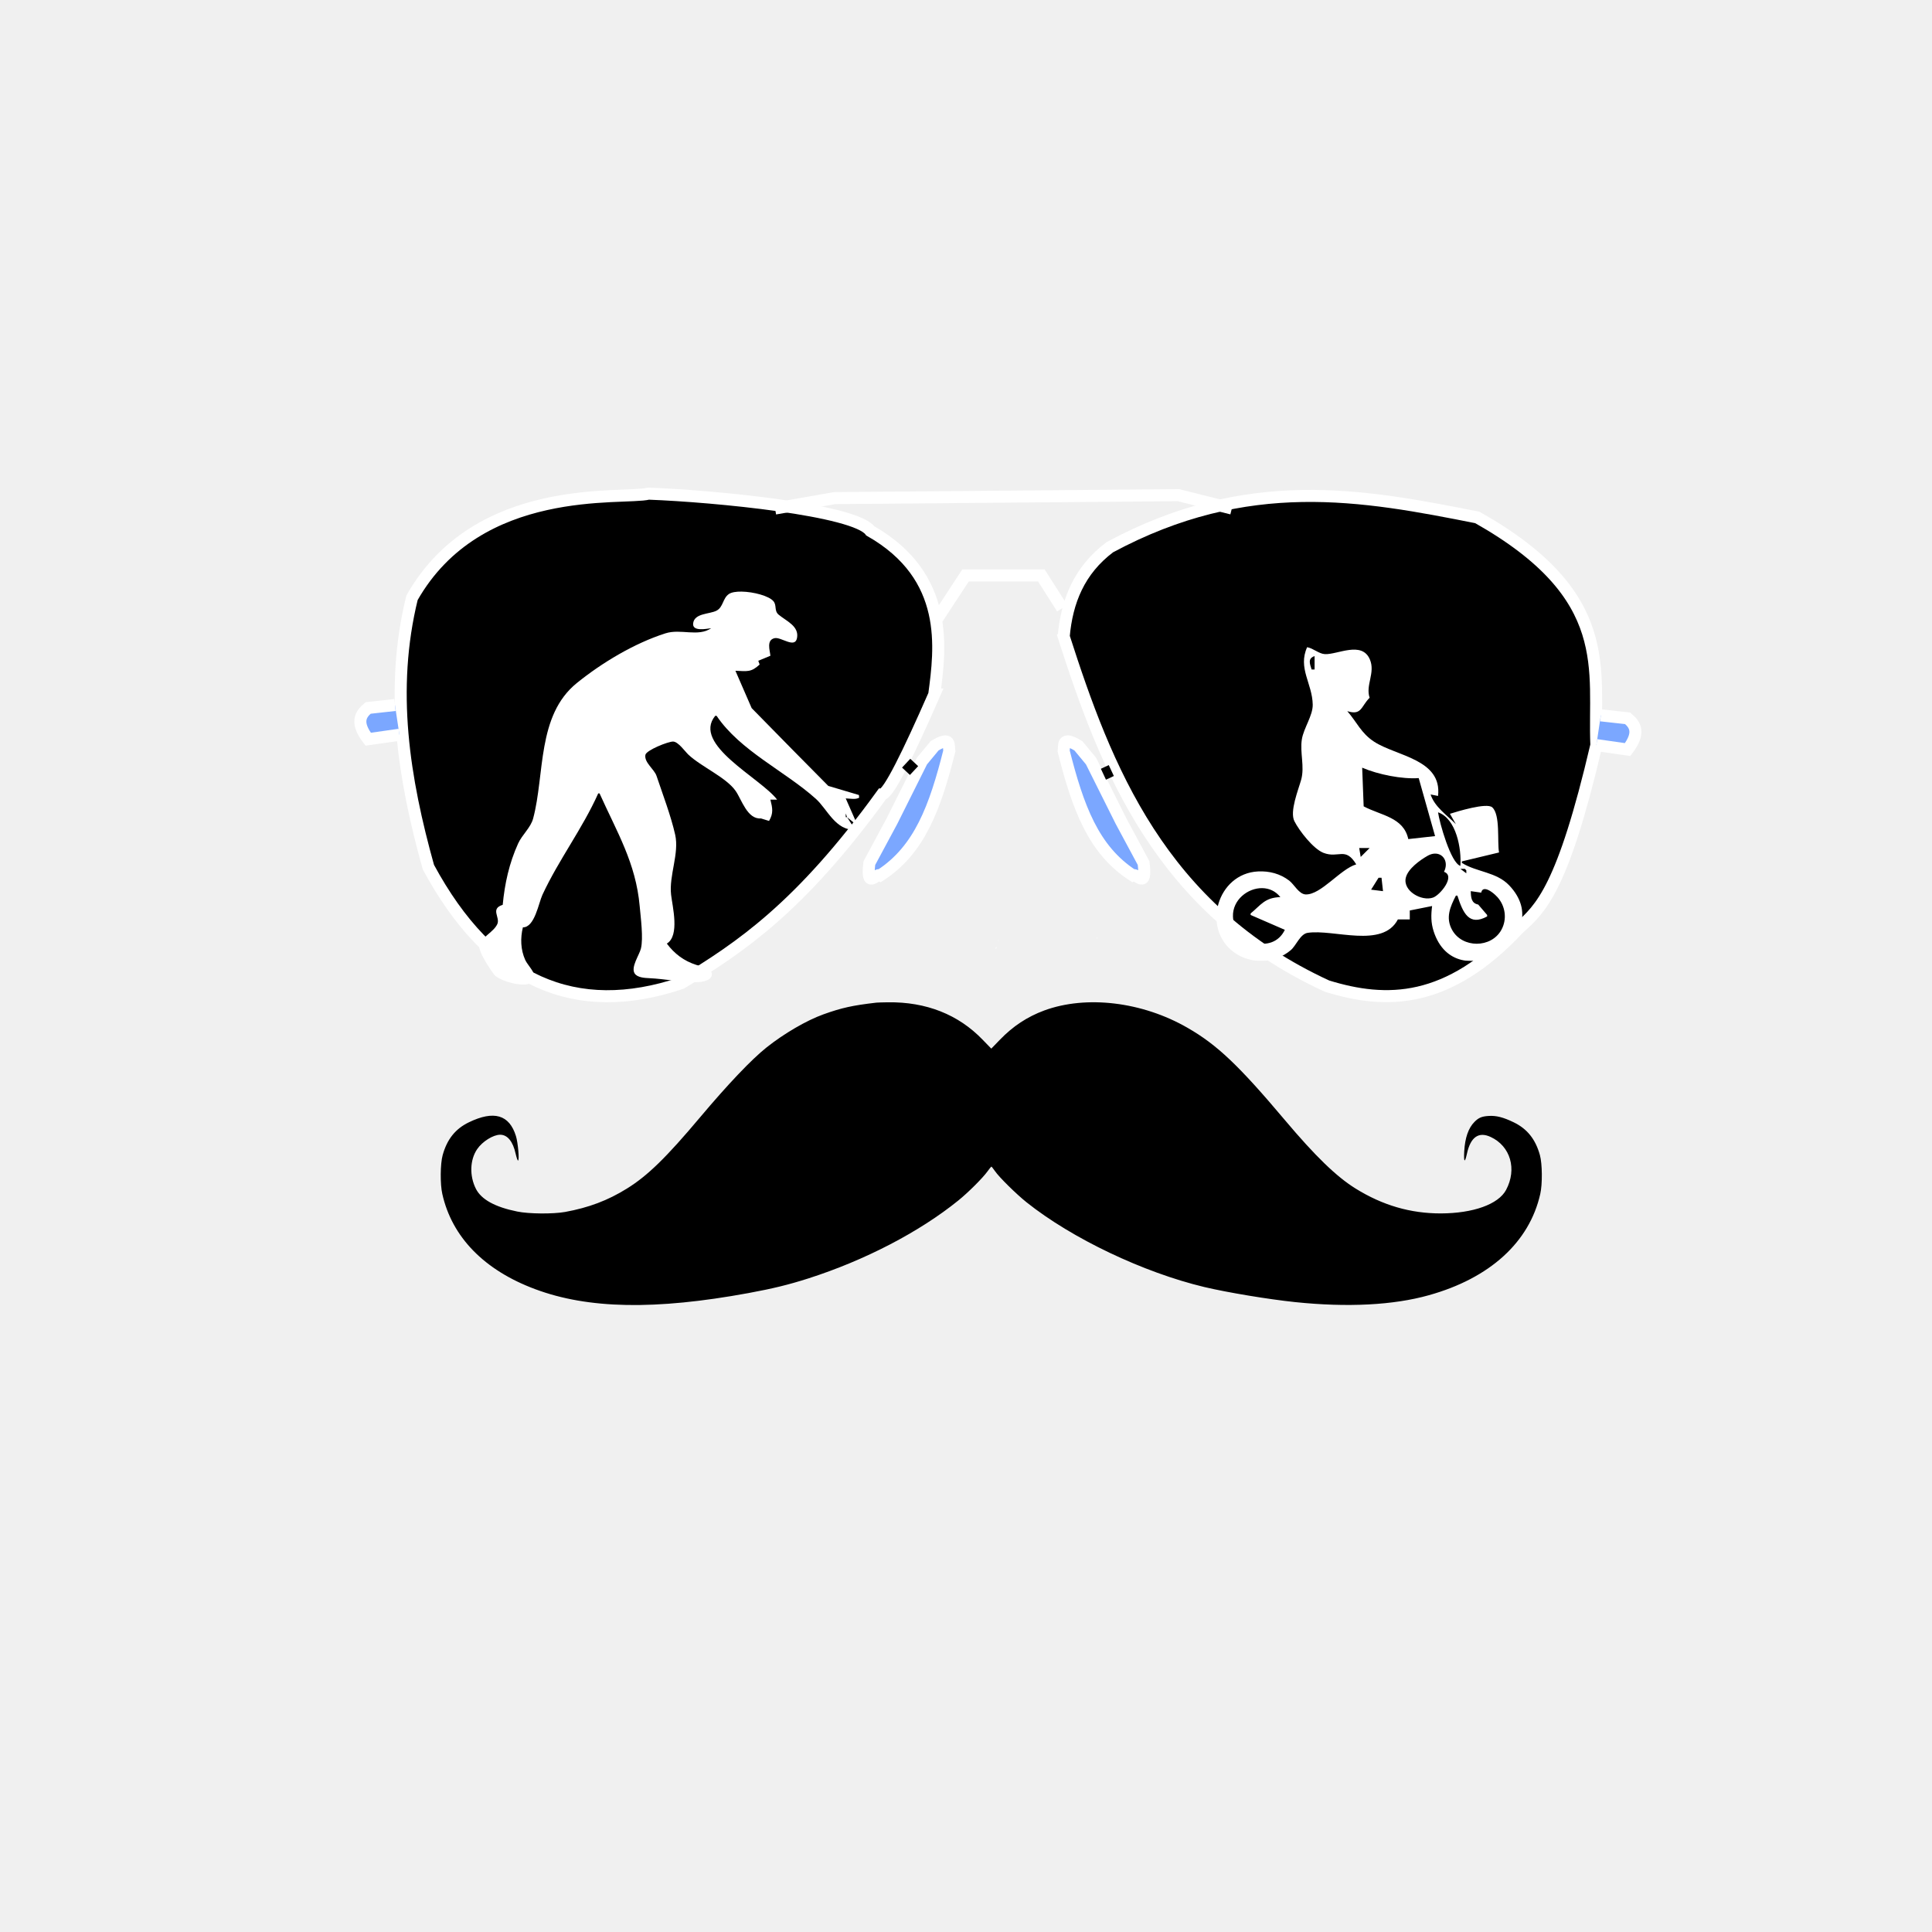
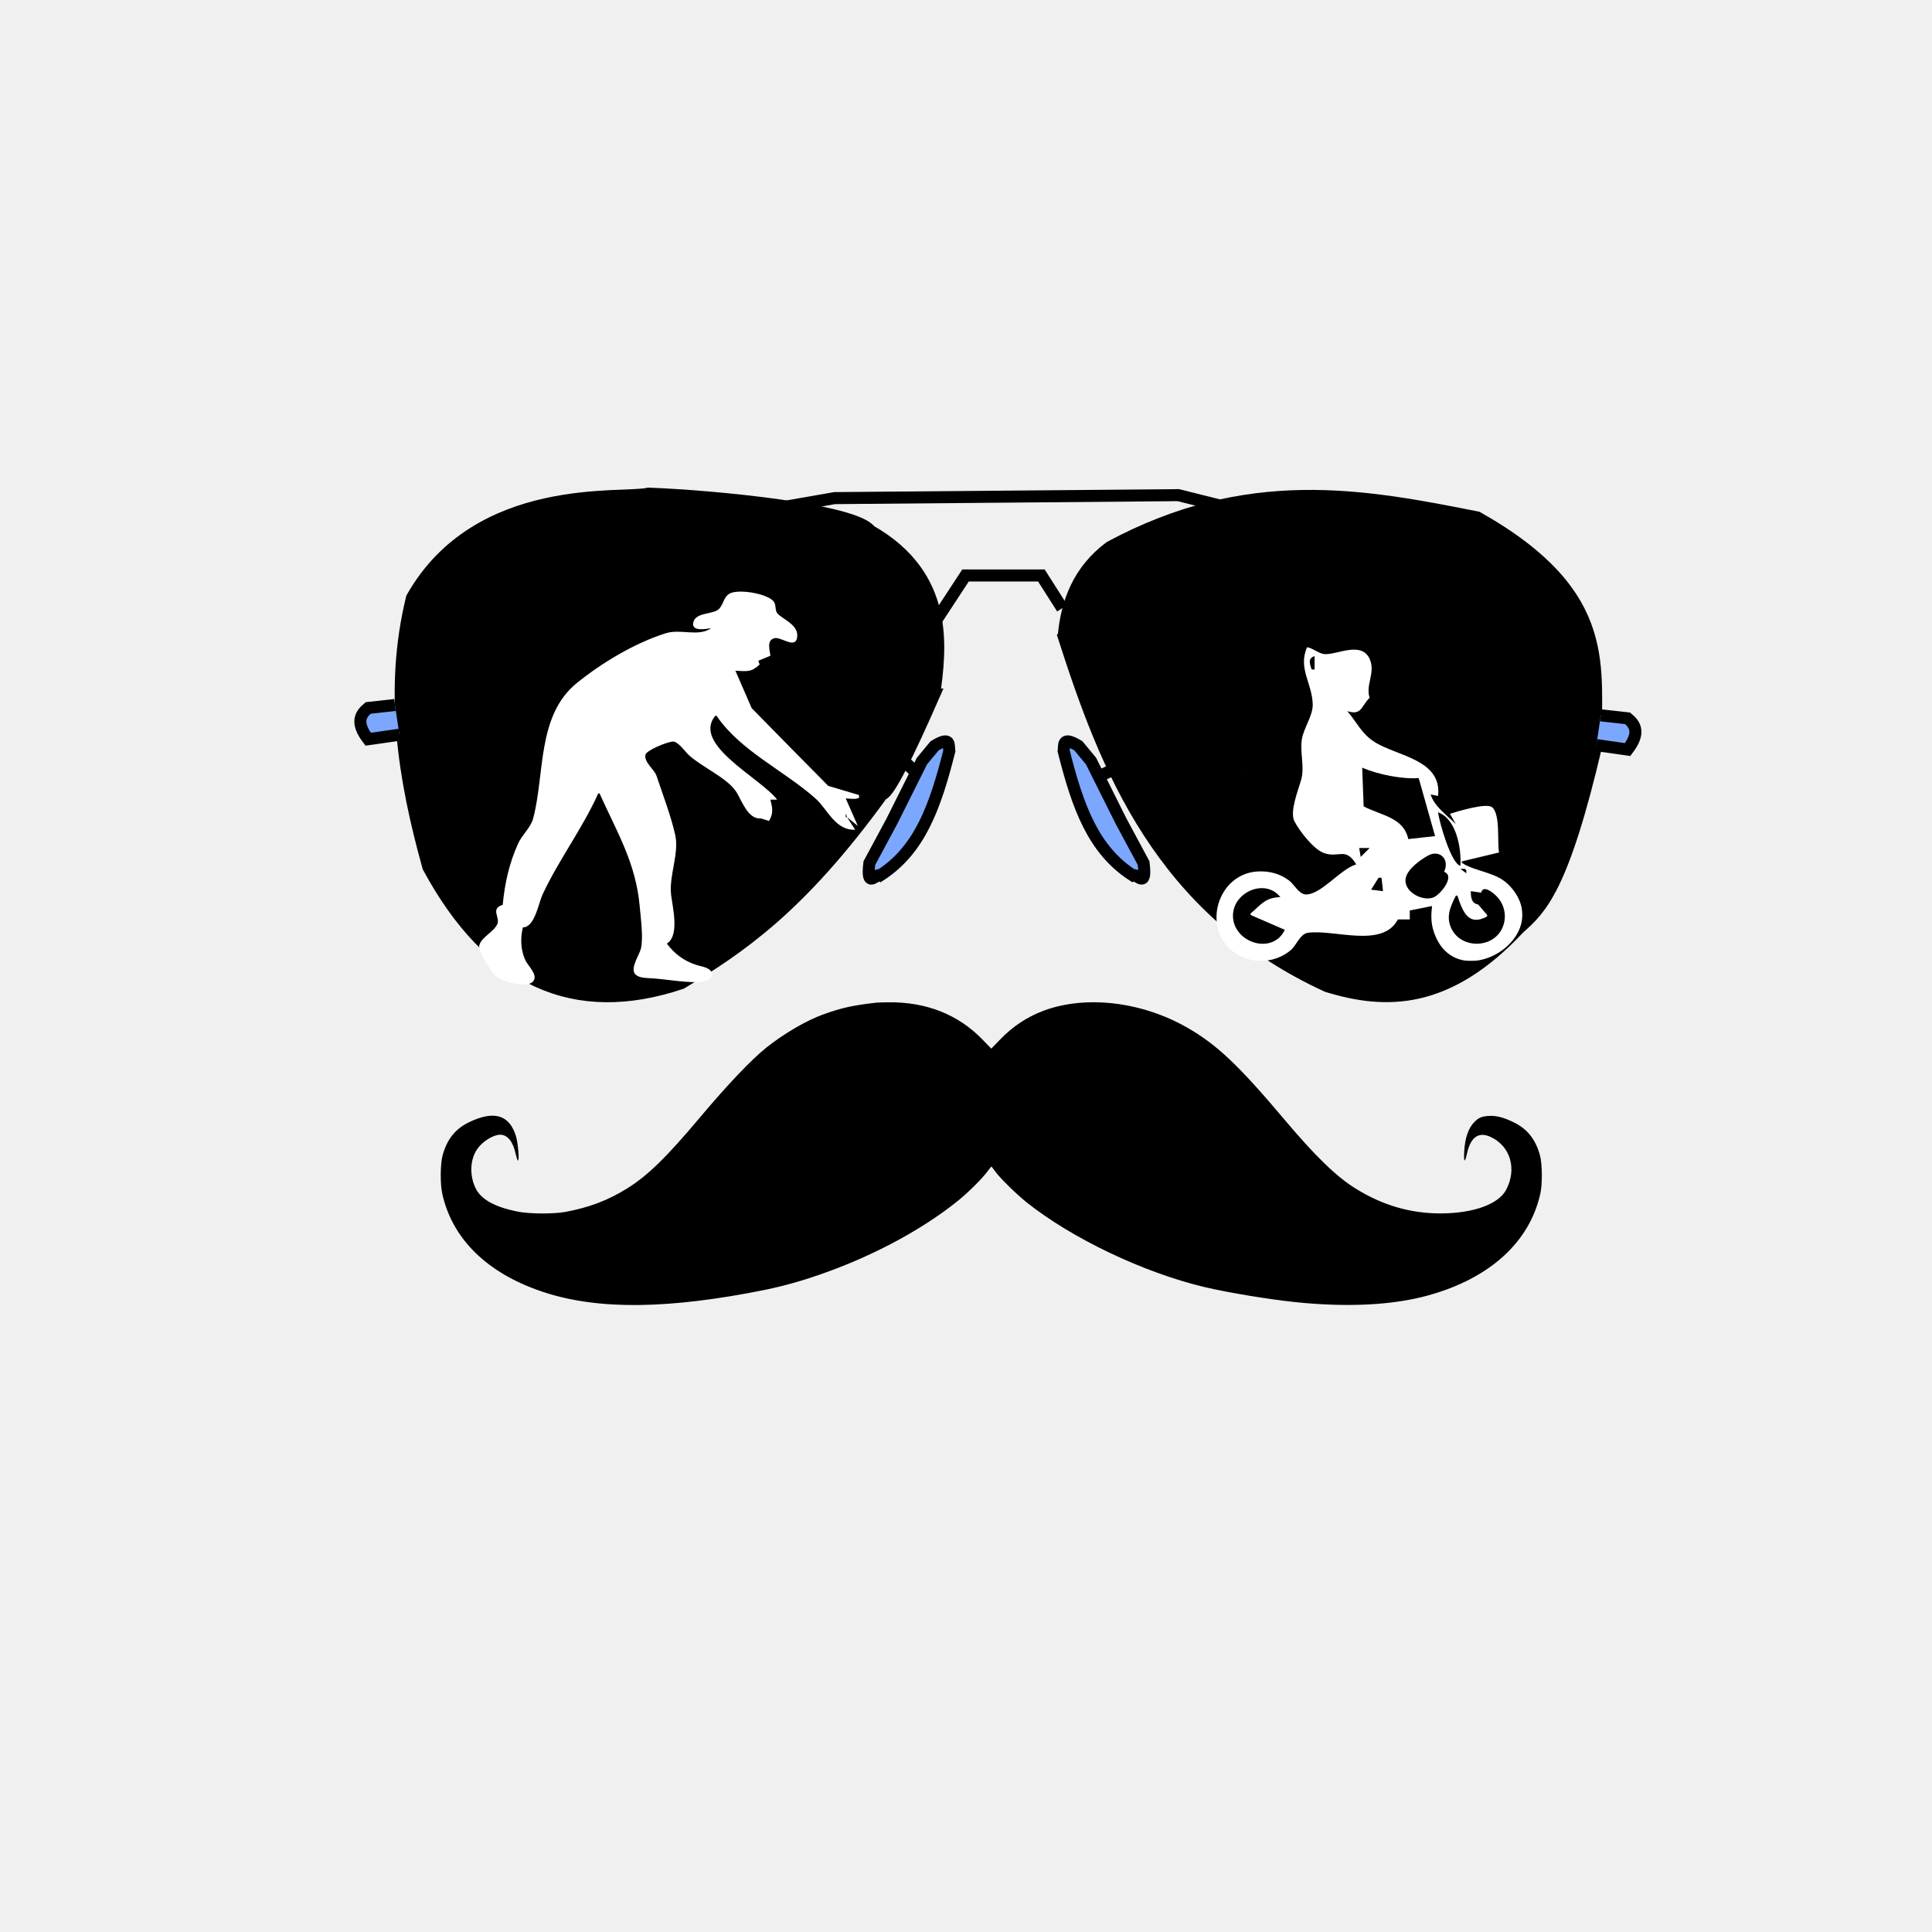
<svg xmlns="http://www.w3.org/2000/svg" version="1.1" id="svg2" width="500" height="500" viewBox="0 0 500 500">
  <defs id="defs6">
    <clipPath clipPathUnits="userSpaceOnUse" id="clipPath277">
      <path id="path279" style="fill:#ff0000;fill-opacity:1;fill-rule:nonzero;stroke:none" d="m 28.201,28.281 v 99.738 H 168.096 V 28.281 Z m 41.232,29.932 c 0.693,0.056 1.465,0.609 1.977,1.803 0.175,0.408 0.334,0.824 0.525,1.225 0.274,0.575 0.938,1.195 0.619,2.336 -0.152,0.542 -1.111,0.601 -1.236,1.15 -0.087,0.379 0.717,-0.298 1.076,-0.447 -0.065,1.634 -0.048,0.874 -0.023,3.406 0.007,0.689 0.156,1.39 0.033,2.068 -0.877,4.835 -2.667,9.404 -4.461,13.947 -0.691,1.844 -1.702,3.521 -3.104,4.906 -0.357,0.353 -1.331,1.047 -1.586,1.527 -0.169,1.081 -2.178,1.486 -3.043,1.293 -0.298,-0.066 -0.552,-0.266 -0.844,-0.355 -0.115,-0.035 0.205,0.128 0.307,0.191 C 59.027,91.555 58.413,90.961 57.82,90.738 57.498,90.617 57.159,90.548 56.828,90.453 55.923,90.183 55.586,90.083 55.191,89.926 c -0.118,0.881 -0.231,1.675 -0.365,2.836 -0.135,1.173 -0.08,2.361 -0.158,3.539 -0.078,1.171 -0.207,2.337 -0.311,3.506 -0.111,1.258 -0.373,2.492 -0.643,3.723 0.212,0.598 0.164,1.382 -0.355,2.256 -0.744,1.252 -0.448,0.993 -3.512,-0.723 -0.22,-0.123 0.071,-0.501 0.121,-0.748 0.327,-1.601 0.756,-3.185 0.902,-4.818 0.1,-1.12 0.224,-2.237 0.301,-3.359 0.088,-1.297 0.042,-2.603 0.193,-3.895 0.187,-1.597 0.35,-2.802 0.514,-3.926 -0.319,-0.211 -0.638,-0.437 -0.771,-0.779 -0.265,-0.682 -0.114,-1.457 -0.172,-2.186 -0.117,-1.476 0.604,-0.787 1.396,0.203 0.472,-2.478 1.053,-4.562 2.133,-8.762 0.757,-2.942 1.499,-5.888 2.322,-8.812 0.185,-0.657 0.466,-1.284 0.699,-1.926 0.518,-1.424 1.438,-1.995 2.211,-1.916 0.994,0.102 1.744,1.282 1.078,3.113 -0.233,0.641 -0.517,1.267 -0.701,1.924 -0.792,2.822 -1.497,5.667 -2.225,8.506 -1.084,4.231 -1.654,6.23 -2.113,8.664 0.708,0.324 0.959,0.417 2.189,0.785 0.296,0.105 1.901,0.521 1.719,0.658 0.229,-0.005 0.359,0.004 0.709,0.041 0.07,0.024 0.14,0.049 0.211,0.072 0.198,-0.244 0.389,-0.496 0.605,-0.725 0.507,-0.535 1.212,-0.91 1.674,-1.494 1.141,-1.444 1.043,-1.524 1.846,-3.27 1.337,-3.374 1.835,-4.435 2.902,-7.916 0.476,-1.552 1.014,-3.094 1.314,-4.689 0.13,-0.691 -0.027,-1.406 -0.033,-2.109 -0.024,-2.752 -0.045,-1.907 0.043,-3.789 0.077,-0.15 0.175,-0.292 0.264,-0.438 -0.418,-0.667 -0.671,-1.348 -0.984,-2.078 -0.853,-1.99 0.083,-3.275 1.238,-3.182 z m 0.77,3.086 c -0.121,-0.105 -0.889,0.758 -0.967,1.172 -0.043,0.233 0.036,0.457 0.135,0.682 0.35,-0.556 0.699,-1.112 0.84,-1.744 0.013,-0.059 0.009,-0.094 -0.008,-0.109 z m -9.744,26.736 c -0.05,0.04 -0.854,1.345 -0.33,0.594 0.129,-0.186 0.221,-0.395 0.33,-0.594 z" />
    </clipPath>
    <clipPath clipPathUnits="userSpaceOnUse" id="clipPath277-5">
      <path id="path279-2" style="fill:#ff0000;fill-opacity:1;fill-rule:nonzero;stroke:none" d="m 28.201,28.281 v 99.738 H 168.096 V 28.281 Z m 41.232,29.932 c 0.693,0.056 1.465,0.609 1.977,1.803 0.175,0.408 0.334,0.824 0.525,1.225 0.274,0.575 0.938,1.195 0.619,2.336 -0.152,0.542 -1.111,0.601 -1.236,1.15 -0.087,0.379 0.717,-0.298 1.076,-0.447 -0.065,1.634 -0.048,0.874 -0.023,3.406 0.007,0.689 0.156,1.39 0.033,2.068 -0.877,4.835 -2.667,9.404 -4.461,13.947 -0.691,1.844 -1.702,3.521 -3.104,4.906 -0.357,0.353 -1.331,1.047 -1.586,1.527 -0.169,1.081 -2.178,1.486 -3.043,1.293 -0.298,-0.066 -0.552,-0.266 -0.844,-0.355 -0.115,-0.035 0.205,0.128 0.307,0.191 C 59.027,91.555 58.413,90.961 57.82,90.738 57.498,90.617 57.159,90.548 56.828,90.453 55.923,90.183 55.586,90.083 55.191,89.926 c -0.118,0.881 -0.231,1.675 -0.365,2.836 -0.135,1.173 -0.08,2.361 -0.158,3.539 -0.078,1.171 -0.207,2.337 -0.311,3.506 -0.111,1.258 -0.373,2.492 -0.643,3.723 0.212,0.598 0.164,1.382 -0.355,2.256 -0.744,1.252 -0.448,0.993 -3.512,-0.723 -0.22,-0.123 0.071,-0.501 0.121,-0.748 0.327,-1.601 0.756,-3.185 0.902,-4.818 0.1,-1.12 0.224,-2.237 0.301,-3.359 0.088,-1.297 0.042,-2.603 0.193,-3.895 0.187,-1.597 0.35,-2.802 0.514,-3.926 -0.319,-0.211 -0.638,-0.437 -0.771,-0.779 -0.265,-0.682 -0.114,-1.457 -0.172,-2.186 -0.117,-1.476 0.604,-0.787 1.396,0.203 0.472,-2.478 1.053,-4.562 2.133,-8.762 0.757,-2.942 1.499,-5.888 2.322,-8.812 0.185,-0.657 0.466,-1.284 0.699,-1.926 0.518,-1.424 1.438,-1.995 2.211,-1.916 0.994,0.102 1.744,1.282 1.078,3.113 -0.233,0.641 -0.517,1.267 -0.701,1.924 -0.792,2.822 -1.497,5.667 -2.225,8.506 -1.084,4.231 -1.654,6.23 -2.113,8.664 0.708,0.324 0.959,0.417 2.189,0.785 0.296,0.105 1.901,0.521 1.719,0.658 0.229,-0.005 0.359,0.004 0.709,0.041 0.07,0.024 0.14,0.049 0.211,0.072 0.198,-0.244 0.389,-0.496 0.605,-0.725 0.507,-0.535 1.212,-0.91 1.674,-1.494 1.141,-1.444 1.043,-1.524 1.846,-3.27 1.337,-3.374 1.835,-4.435 2.902,-7.916 0.476,-1.552 1.014,-3.094 1.314,-4.689 0.13,-0.691 -0.027,-1.406 -0.033,-2.109 -0.024,-2.752 -0.045,-1.907 0.043,-3.789 0.077,-0.15 0.175,-0.292 0.264,-0.438 -0.418,-0.667 -0.671,-1.348 -0.984,-2.078 -0.853,-1.99 0.083,-3.275 1.238,-3.182 z m 0.77,3.086 c -0.121,-0.105 -0.889,0.758 -0.967,1.172 -0.043,0.233 0.036,0.457 0.135,0.682 0.35,-0.556 0.699,-1.112 0.84,-1.744 0.013,-0.059 0.009,-0.094 -0.008,-0.109 z m -9.744,26.736 c -0.05,0.04 -0.854,1.345 -0.33,0.594 0.129,-0.186 0.221,-0.395 0.33,-0.594 z" />
    </clipPath>
    <clipPath clipPathUnits="userSpaceOnUse" id="clipPath277-3">
      <path id="path279-6" style="fill:#ff0000;fill-opacity:1;fill-rule:nonzero;stroke:none" d="m 28.201,28.281 v 99.738 H 168.096 V 28.281 Z m 41.232,29.932 c 0.693,0.056 1.465,0.609 1.977,1.803 0.175,0.408 0.334,0.824 0.525,1.225 0.274,0.575 0.938,1.195 0.619,2.336 -0.152,0.542 -1.111,0.601 -1.236,1.15 -0.087,0.379 0.717,-0.298 1.076,-0.447 -0.065,1.634 -0.048,0.874 -0.023,3.406 0.007,0.689 0.156,1.39 0.033,2.068 -0.877,4.835 -2.667,9.404 -4.461,13.947 -0.691,1.844 -1.702,3.521 -3.104,4.906 -0.357,0.353 -1.331,1.047 -1.586,1.527 -0.169,1.081 -2.178,1.486 -3.043,1.293 -0.298,-0.066 -0.552,-0.266 -0.844,-0.355 -0.115,-0.035 0.205,0.128 0.307,0.191 C 59.027,91.555 58.413,90.961 57.82,90.738 57.498,90.617 57.159,90.548 56.828,90.453 55.923,90.183 55.586,90.083 55.191,89.926 c -0.118,0.881 -0.231,1.675 -0.365,2.836 -0.135,1.173 -0.08,2.361 -0.158,3.539 -0.078,1.171 -0.207,2.337 -0.311,3.506 -0.111,1.258 -0.373,2.492 -0.643,3.723 0.212,0.598 0.164,1.382 -0.355,2.256 -0.744,1.252 -0.448,0.993 -3.512,-0.723 -0.22,-0.123 0.071,-0.501 0.121,-0.748 0.327,-1.601 0.756,-3.185 0.902,-4.818 0.1,-1.12 0.224,-2.237 0.301,-3.359 0.088,-1.297 0.042,-2.603 0.193,-3.895 0.187,-1.597 0.35,-2.802 0.514,-3.926 -0.319,-0.211 -0.638,-0.437 -0.771,-0.779 -0.265,-0.682 -0.114,-1.457 -0.172,-2.186 -0.117,-1.476 0.604,-0.787 1.396,0.203 0.472,-2.478 1.053,-4.562 2.133,-8.762 0.757,-2.942 1.499,-5.888 2.322,-8.812 0.185,-0.657 0.466,-1.284 0.699,-1.926 0.518,-1.424 1.438,-1.995 2.211,-1.916 0.994,0.102 1.744,1.282 1.078,3.113 -0.233,0.641 -0.517,1.267 -0.701,1.924 -0.792,2.822 -1.497,5.667 -2.225,8.506 -1.084,4.231 -1.654,6.23 -2.113,8.664 0.708,0.324 0.959,0.417 2.189,0.785 0.296,0.105 1.901,0.521 1.719,0.658 0.229,-0.005 0.359,0.004 0.709,0.041 0.07,0.024 0.14,0.049 0.211,0.072 0.198,-0.244 0.389,-0.496 0.605,-0.725 0.507,-0.535 1.212,-0.91 1.674,-1.494 1.141,-1.444 1.043,-1.524 1.846,-3.27 1.337,-3.374 1.835,-4.435 2.902,-7.916 0.476,-1.552 1.014,-3.094 1.314,-4.689 0.13,-0.691 -0.027,-1.406 -0.033,-2.109 -0.024,-2.752 -0.045,-1.907 0.043,-3.789 0.077,-0.15 0.175,-0.292 0.264,-0.438 -0.418,-0.667 -0.671,-1.348 -0.984,-2.078 -0.853,-1.99 0.083,-3.275 1.238,-3.182 z m 0.77,3.086 c -0.121,-0.105 -0.889,0.758 -0.967,1.172 -0.043,0.233 0.036,0.457 0.135,0.682 0.35,-0.556 0.699,-1.112 0.84,-1.744 0.013,-0.059 0.009,-0.094 -0.008,-0.109 z m -9.744,26.736 c -0.05,0.04 -0.854,1.345 -0.33,0.594 0.129,-0.186 0.221,-0.395 0.33,-0.594 z" />
    </clipPath>
    <filter style="color-interpolation-filters:sRGB" id="filter135" x="-9.3075192e-07" width="1" y="-1.6884291e-06" height="1">
      <feGaussianBlur stdDeviation="0" id="feGaussianBlur137" />
    </filter>
    <filter style="color-interpolation-filters:sRGB" id="filter135-1" x="-9.3075192e-07" width="1" y="-1.6884291e-06" height="1">
      <feGaussianBlur stdDeviation="0" id="feGaussianBlur137-6" />
    </filter>
    <filter style="color-interpolation-filters:sRGB" id="filter135-8" x="-9.3075192e-07" width="1" y="-1.6884291e-06" height="1">
      <feGaussianBlur stdDeviation="0" id="feGaussianBlur137-0" />
    </filter>
    <filter style="color-interpolation-filters:sRGB" id="filter1141" x="-9.3075192e-07" width="1" y="-1.6884291e-06" height="1">
      <feGaussianBlur stdDeviation="0" id="feGaussianBlur1139" />
    </filter>
    <filter style="color-interpolation-filters:sRGB" id="filter1145" x="-9.3075192e-07" width="1" y="-1.6884291e-06" height="1">
      <feGaussianBlur stdDeviation="0" id="feGaussianBlur1143" />
    </filter>
    <filter style="color-interpolation-filters:sRGB" id="filter135-1-5" x="-9.3075192e-07" width="1" y="-1.6884291e-06" height="1">
      <feGaussianBlur stdDeviation="0" id="feGaussianBlur137-6-9" />
    </filter>
    <clipPath clipPathUnits="userSpaceOnUse" id="clipPath277-33">
      <path id="path279-3" style="fill:#ff0000;fill-opacity:1;fill-rule:nonzero;stroke:none" d="m 28.201,28.281 v 99.738 H 168.096 V 28.281 Z m 41.232,29.932 c 0.693,0.056 1.465,0.609 1.977,1.803 0.175,0.408 0.334,0.824 0.525,1.225 0.274,0.575 0.938,1.195 0.619,2.336 -0.152,0.542 -1.111,0.601 -1.236,1.15 -0.087,0.379 0.717,-0.298 1.076,-0.447 -0.065,1.634 -0.048,0.874 -0.023,3.406 0.007,0.689 0.156,1.39 0.033,2.068 -0.877,4.835 -2.667,9.404 -4.461,13.947 -0.691,1.844 -1.702,3.521 -3.104,4.906 -0.357,0.353 -1.331,1.047 -1.586,1.527 -0.169,1.081 -2.178,1.486 -3.043,1.293 -0.298,-0.066 -0.552,-0.266 -0.844,-0.355 -0.115,-0.035 0.205,0.128 0.307,0.191 C 59.027,91.555 58.413,90.961 57.82,90.738 57.498,90.617 57.159,90.548 56.828,90.453 55.923,90.183 55.586,90.083 55.191,89.926 c -0.118,0.881 -0.231,1.675 -0.365,2.836 -0.135,1.173 -0.08,2.361 -0.158,3.539 -0.078,1.171 -0.207,2.337 -0.311,3.506 -0.111,1.258 -0.373,2.492 -0.643,3.723 0.212,0.598 0.164,1.382 -0.355,2.256 -0.744,1.252 -0.448,0.993 -3.512,-0.723 -0.22,-0.123 0.071,-0.501 0.121,-0.748 0.327,-1.601 0.756,-3.185 0.902,-4.818 0.1,-1.12 0.224,-2.237 0.301,-3.359 0.088,-1.297 0.042,-2.603 0.193,-3.895 0.187,-1.597 0.35,-2.802 0.514,-3.926 -0.319,-0.211 -0.638,-0.437 -0.771,-0.779 -0.265,-0.682 -0.114,-1.457 -0.172,-2.186 -0.117,-1.476 0.604,-0.787 1.396,0.203 0.472,-2.478 1.053,-4.562 2.133,-8.762 0.757,-2.942 1.499,-5.888 2.322,-8.812 0.185,-0.657 0.466,-1.284 0.699,-1.926 0.518,-1.424 1.438,-1.995 2.211,-1.916 0.994,0.102 1.744,1.282 1.078,3.113 -0.233,0.641 -0.517,1.267 -0.701,1.924 -0.792,2.822 -1.497,5.667 -2.225,8.506 -1.084,4.231 -1.654,6.23 -2.113,8.664 0.708,0.324 0.959,0.417 2.189,0.785 0.296,0.105 1.901,0.521 1.719,0.658 0.229,-0.005 0.359,0.004 0.709,0.041 0.07,0.024 0.14,0.049 0.211,0.072 0.198,-0.244 0.389,-0.496 0.605,-0.725 0.507,-0.535 1.212,-0.91 1.674,-1.494 1.141,-1.444 1.043,-1.524 1.846,-3.27 1.337,-3.374 1.835,-4.435 2.902,-7.916 0.476,-1.552 1.014,-3.094 1.314,-4.689 0.13,-0.691 -0.027,-1.406 -0.033,-2.109 -0.024,-2.752 -0.045,-1.907 0.043,-3.789 0.077,-0.15 0.175,-0.292 0.264,-0.438 -0.418,-0.667 -0.671,-1.348 -0.984,-2.078 -0.853,-1.99 0.083,-3.275 1.238,-3.182 z m 0.77,3.086 c -0.121,-0.105 -0.889,0.758 -0.967,1.172 -0.043,0.233 0.036,0.457 0.135,0.682 0.35,-0.556 0.699,-1.112 0.84,-1.744 0.013,-0.059 0.009,-0.094 -0.008,-0.109 z m -9.744,26.736 c -0.05,0.04 -0.854,1.345 -0.33,0.594 0.129,-0.186 0.221,-0.395 0.33,-0.594 z" />
    </clipPath>
    <clipPath clipPathUnits="userSpaceOnUse" id="clipPath277-5-2">
      <path id="path279-2-2" style="fill:#ff0000;fill-opacity:1;fill-rule:nonzero;stroke:none" d="m 28.201,28.281 v 99.738 H 168.096 V 28.281 Z m 41.232,29.932 c 0.693,0.056 1.465,0.609 1.977,1.803 0.175,0.408 0.334,0.824 0.525,1.225 0.274,0.575 0.938,1.195 0.619,2.336 -0.152,0.542 -1.111,0.601 -1.236,1.15 -0.087,0.379 0.717,-0.298 1.076,-0.447 -0.065,1.634 -0.048,0.874 -0.023,3.406 0.007,0.689 0.156,1.39 0.033,2.068 -0.877,4.835 -2.667,9.404 -4.461,13.947 -0.691,1.844 -1.702,3.521 -3.104,4.906 -0.357,0.353 -1.331,1.047 -1.586,1.527 -0.169,1.081 -2.178,1.486 -3.043,1.293 -0.298,-0.066 -0.552,-0.266 -0.844,-0.355 -0.115,-0.035 0.205,0.128 0.307,0.191 C 59.027,91.555 58.413,90.961 57.82,90.738 57.498,90.617 57.159,90.548 56.828,90.453 55.923,90.183 55.586,90.083 55.191,89.926 c -0.118,0.881 -0.231,1.675 -0.365,2.836 -0.135,1.173 -0.08,2.361 -0.158,3.539 -0.078,1.171 -0.207,2.337 -0.311,3.506 -0.111,1.258 -0.373,2.492 -0.643,3.723 0.212,0.598 0.164,1.382 -0.355,2.256 -0.744,1.252 -0.448,0.993 -3.512,-0.723 -0.22,-0.123 0.071,-0.501 0.121,-0.748 0.327,-1.601 0.756,-3.185 0.902,-4.818 0.1,-1.12 0.224,-2.237 0.301,-3.359 0.088,-1.297 0.042,-2.603 0.193,-3.895 0.187,-1.597 0.35,-2.802 0.514,-3.926 -0.319,-0.211 -0.638,-0.437 -0.771,-0.779 -0.265,-0.682 -0.114,-1.457 -0.172,-2.186 -0.117,-1.476 0.604,-0.787 1.396,0.203 0.472,-2.478 1.053,-4.562 2.133,-8.762 0.757,-2.942 1.499,-5.888 2.322,-8.812 0.185,-0.657 0.466,-1.284 0.699,-1.926 0.518,-1.424 1.438,-1.995 2.211,-1.916 0.994,0.102 1.744,1.282 1.078,3.113 -0.233,0.641 -0.517,1.267 -0.701,1.924 -0.792,2.822 -1.497,5.667 -2.225,8.506 -1.084,4.231 -1.654,6.23 -2.113,8.664 0.708,0.324 0.959,0.417 2.189,0.785 0.296,0.105 1.901,0.521 1.719,0.658 0.229,-0.005 0.359,0.004 0.709,0.041 0.07,0.024 0.14,0.049 0.211,0.072 0.198,-0.244 0.389,-0.496 0.605,-0.725 0.507,-0.535 1.212,-0.91 1.674,-1.494 1.141,-1.444 1.043,-1.524 1.846,-3.27 1.337,-3.374 1.835,-4.435 2.902,-7.916 0.476,-1.552 1.014,-3.094 1.314,-4.689 0.13,-0.691 -0.027,-1.406 -0.033,-2.109 -0.024,-2.752 -0.045,-1.907 0.043,-3.789 0.077,-0.15 0.175,-0.292 0.264,-0.438 -0.418,-0.667 -0.671,-1.348 -0.984,-2.078 -0.853,-1.99 0.083,-3.275 1.238,-3.182 z m 0.77,3.086 c -0.121,-0.105 -0.889,0.758 -0.967,1.172 -0.043,0.233 0.036,0.457 0.135,0.682 0.35,-0.556 0.699,-1.112 0.84,-1.744 0.013,-0.059 0.009,-0.094 -0.008,-0.109 z m -9.744,26.736 c -0.05,0.04 -0.854,1.345 -0.33,0.594 0.129,-0.186 0.221,-0.395 0.33,-0.594 z" />
    </clipPath>
    <clipPath clipPathUnits="userSpaceOnUse" id="clipPath277-3-7">
      <path id="path279-6-1" style="fill:#ff0000;fill-opacity:1;fill-rule:nonzero;stroke:none" d="m 28.201,28.281 v 99.738 H 168.096 V 28.281 Z m 41.232,29.932 c 0.693,0.056 1.465,0.609 1.977,1.803 0.175,0.408 0.334,0.824 0.525,1.225 0.274,0.575 0.938,1.195 0.619,2.336 -0.152,0.542 -1.111,0.601 -1.236,1.15 -0.087,0.379 0.717,-0.298 1.076,-0.447 -0.065,1.634 -0.048,0.874 -0.023,3.406 0.007,0.689 0.156,1.39 0.033,2.068 -0.877,4.835 -2.667,9.404 -4.461,13.947 -0.691,1.844 -1.702,3.521 -3.104,4.906 -0.357,0.353 -1.331,1.047 -1.586,1.527 -0.169,1.081 -2.178,1.486 -3.043,1.293 -0.298,-0.066 -0.552,-0.266 -0.844,-0.355 -0.115,-0.035 0.205,0.128 0.307,0.191 C 59.027,91.555 58.413,90.961 57.82,90.738 57.498,90.617 57.159,90.548 56.828,90.453 55.923,90.183 55.586,90.083 55.191,89.926 c -0.118,0.881 -0.231,1.675 -0.365,2.836 -0.135,1.173 -0.08,2.361 -0.158,3.539 -0.078,1.171 -0.207,2.337 -0.311,3.506 -0.111,1.258 -0.373,2.492 -0.643,3.723 0.212,0.598 0.164,1.382 -0.355,2.256 -0.744,1.252 -0.448,0.993 -3.512,-0.723 -0.22,-0.123 0.071,-0.501 0.121,-0.748 0.327,-1.601 0.756,-3.185 0.902,-4.818 0.1,-1.12 0.224,-2.237 0.301,-3.359 0.088,-1.297 0.042,-2.603 0.193,-3.895 0.187,-1.597 0.35,-2.802 0.514,-3.926 -0.319,-0.211 -0.638,-0.437 -0.771,-0.779 -0.265,-0.682 -0.114,-1.457 -0.172,-2.186 -0.117,-1.476 0.604,-0.787 1.396,0.203 0.472,-2.478 1.053,-4.562 2.133,-8.762 0.757,-2.942 1.499,-5.888 2.322,-8.812 0.185,-0.657 0.466,-1.284 0.699,-1.926 0.518,-1.424 1.438,-1.995 2.211,-1.916 0.994,0.102 1.744,1.282 1.078,3.113 -0.233,0.641 -0.517,1.267 -0.701,1.924 -0.792,2.822 -1.497,5.667 -2.225,8.506 -1.084,4.231 -1.654,6.23 -2.113,8.664 0.708,0.324 0.959,0.417 2.189,0.785 0.296,0.105 1.901,0.521 1.719,0.658 0.229,-0.005 0.359,0.004 0.709,0.041 0.07,0.024 0.14,0.049 0.211,0.072 0.198,-0.244 0.389,-0.496 0.605,-0.725 0.507,-0.535 1.212,-0.91 1.674,-1.494 1.141,-1.444 1.043,-1.524 1.846,-3.27 1.337,-3.374 1.835,-4.435 2.902,-7.916 0.476,-1.552 1.014,-3.094 1.314,-4.689 0.13,-0.691 -0.027,-1.406 -0.033,-2.109 -0.024,-2.752 -0.045,-1.907 0.043,-3.789 0.077,-0.15 0.175,-0.292 0.264,-0.438 -0.418,-0.667 -0.671,-1.348 -0.984,-2.078 -0.853,-1.99 0.083,-3.275 1.238,-3.182 z m 0.77,3.086 c -0.121,-0.105 -0.889,0.758 -0.967,1.172 -0.043,0.233 0.036,0.457 0.135,0.682 0.35,-0.556 0.699,-1.112 0.84,-1.744 0.013,-0.059 0.009,-0.094 -0.008,-0.109 z m -9.744,26.736 c -0.05,0.04 -0.854,1.345 -0.33,0.594 0.129,-0.186 0.221,-0.395 0.33,-0.594 z" />
    </clipPath>
    <filter style="color-interpolation-filters:sRGB" id="filter135-18" x="-9.3075192e-07" width="1" y="-1.6884291e-06" height="1">
      <feGaussianBlur stdDeviation="0" id="feGaussianBlur137-8" />
    </filter>
  </defs>
  <g aria-label="HOMENAGEM KALUNGA AO" transform="matrix(0.554769,0.00167614,-0.00167614,0.554769,29.0011,6.206515)" id="text155" style="font-style:normal;font-weight:normal;font-size:13.333px;line-height:1.25;font-family:sans-serif;fill:#000000;fill-opacity:1;stroke:none" />
  <g id="layer1" />
  <g id="layer2" style="display:inline">
-     <path style="fill:#000000;fill-opacity:1;stroke:#ffffff;stroke-width:1px;stroke-linecap:butt;stroke-linejoin:miter;stroke-opacity:1;filter:url(#filter135-18)" d="m 101.313,67.666 c 3.501,10.895 8.003,22.677 21.896,29.07 4.928,1.52 10.049,1.503 15.958,-4.824 1.821,-1.619 3.646,-3.288 6.433,-15.216 -0.263,-6.225 1.701,-12.387 -9.896,-18.927 -9.533,-1.892 -19.088,-3.692 -30.555,2.474 -2.559,1.925 -3.579,4.51 -3.835,7.422 z" id="path28" transform="matrix(3.112764,0,0,3.112764,-40.08077,-45.9045)" />
-     <path style="fill:#000000;fill-opacity:1;stroke:#ffffff;stroke-width:1px;stroke-linecap:butt;stroke-linejoin:miter;stroke-opacity:1;filter:url(#filter135-18)" d="m 90.551,72.49 c 0.502,-3.796 1.343,-9.816 -5.319,-13.607 -1.264,-1.743 -12.846,-2.884 -18.432,-3.093 -2.089,0.522 -14.164,-1.061 -19.669,8.659 -1.883,7.658 -0.684,15.059 1.361,22.39 5.168,9.581 12.234,12.603 21.03,9.649 4.882,-2.955 9.876,-6.281 16.7,-15.71 0.536,-0.04 2.148,-3.311 4.33,-8.288 z" id="path30" transform="matrix(3.112764,0,0,3.112764,-40.08077,-45.9045)" />
-     <path style="fill:#7ba7ff;fill-opacity:1;stroke:#ffffff;stroke-width:1px;stroke-linecap:butt;stroke-linejoin:miter;stroke-opacity:1;filter:url(#filter135-18)" d="m 89.527,78.025 1.05,-1.268 c 1.401,-0.847 1.151,-0.043 1.225,0.437 -1.178,4.66 -2.46,8.203 -5.729,10.322 -0.347,-0.198 -1.191,1.259 -0.918,-1.006 l 1.881,-3.499 z" id="path36" transform="matrix(3.112764,0,0,3.112764,-40.08077,-45.9045)" />
+     <path style="fill:#000000;fill-opacity:1;stroke:#000000;stroke-width:1px;stroke-linecap:butt;stroke-linejoin:miter;stroke-opacity:1;filter:url(#filter135-18)" d="m 101.313,67.666 c 3.501,10.895 8.003,22.677 21.896,29.07 4.928,1.52 10.049,1.503 15.958,-4.824 1.821,-1.619 3.646,-3.288 6.433,-15.216 -0.263,-6.225 1.701,-12.387 -9.896,-18.927 -9.533,-1.892 -19.088,-3.692 -30.555,2.474 -2.559,1.925 -3.579,4.51 -3.835,7.422 z" id="path28" transform="matrix(3.112764,0,0,3.112764,-40.08077,-45.9045)" />
+     <path style="fill:#000000;fill-opacity:1;stroke:#000000;stroke-width:1px;stroke-linecap:butt;stroke-linejoin:miter;stroke-opacity:1;filter:url(#filter135-18)" d="m 90.551,72.49 c 0.502,-3.796 1.343,-9.816 -5.319,-13.607 -1.264,-1.743 -12.846,-2.884 -18.432,-3.093 -2.089,0.522 -14.164,-1.061 -19.669,8.659 -1.883,7.658 -0.684,15.059 1.361,22.39 5.168,9.581 12.234,12.603 21.03,9.649 4.882,-2.955 9.876,-6.281 16.7,-15.71 0.536,-0.04 2.148,-3.311 4.33,-8.288 z" id="path30" transform="matrix(3.112764,0,0,3.112764,-40.08077,-45.9045)" />
+     <path style="fill:#7ba7ff;fill-opacity:1;stroke:#000000;stroke-width:1px;stroke-linecap:butt;stroke-linejoin:miter;stroke-opacity:1;filter:url(#filter135-18)" d="m 89.527,78.025 1.05,-1.268 c 1.401,-0.847 1.151,-0.043 1.225,0.437 -1.178,4.66 -2.46,8.203 -5.729,10.322 -0.347,-0.198 -1.191,1.259 -0.918,-1.006 l 1.881,-3.499 z" id="path36" transform="matrix(3.112764,0,0,3.112764,-40.08077,-45.9045)" />
    <path style="fill:none;stroke:#000000;stroke-width:1px;stroke-linecap:butt;stroke-linejoin:miter;stroke-opacity:1;filter:url(#filter135-18)" d="m 88.215,78.2 0.656,0.612" id="path38" transform="matrix(3.112764,0,0,3.112764,-40.08077,-45.9045)" />
-     <path style="fill:#7ba7ff;fill-opacity:1;stroke:#ffffff;stroke-width:1px;stroke-linecap:butt;stroke-linejoin:miter;stroke-opacity:1;filter:url(#filter135-18)" d="m 103.586,78.024 -1.05,-1.268 c -1.401,-0.847 -1.151,-0.043 -1.225,0.437 1.178,4.66 2.46,8.203 5.729,10.322 0.347,-0.198 1.191,1.259 0.918,-1.006 l -1.881,-3.499 z" id="path36-0" transform="matrix(3.112764,0,0,3.112764,-40.08077,-45.9045)" />
+     <path style="fill:#7ba7ff;fill-opacity:1;stroke:#000000;stroke-width:1px;stroke-linecap:butt;stroke-linejoin:miter;stroke-opacity:1;filter:url(#filter135-18)" d="m 103.586,78.024 -1.05,-1.268 c -1.401,-0.847 -1.151,-0.043 -1.225,0.437 1.178,4.66 2.46,8.203 5.729,10.322 0.347,-0.198 1.191,1.259 0.918,-1.006 l -1.881,-3.499 z" id="path36-0" transform="matrix(3.112764,0,0,3.112764,-40.08077,-45.9045)" />
    <path style="fill:none;stroke:#000000;stroke-width:1px;stroke-linecap:butt;stroke-linejoin:miter;stroke-opacity:1;filter:url(#filter135-18)" d="m 104.616,79.118 0.656,-0.306" id="path60" transform="matrix(3.112764,0,0,3.112764,-40.08077,-45.9045)" />
-     <path style="fill:none;stroke:#ffffff;stroke-width:1px;stroke-linecap:butt;stroke-linejoin:miter;stroke-opacity:1;filter:url(#filter135-18)" d="m 101.19,65.315 -1.732,-2.721 h -6.309 l -2.35,3.587" id="path62" transform="matrix(3.112764,0,0,3.112764,-40.08077,-45.9045)" />
-     <path style="fill:none;stroke:#ffffff;stroke-width:1px;stroke-linecap:butt;stroke-linejoin:miter;stroke-opacity:1;filter:url(#filter135-18)" d="m 77.315,57.027 4.948,-0.866 28.576,-0.247 4.453,1.113" id="path66" transform="matrix(3.112764,0,0,3.112764,-40.08077,-45.9045)" />
-     <path style="fill:#7ba7ff;fill-opacity:1;stroke:#ffffff;stroke-width:1px;stroke-linecap:butt;stroke-linejoin:miter;stroke-opacity:1;filter:url(#filter135-18)" d="m 145.599,76.696 2.598,0.371 c 1.046,-1.364 0.667,-2.05 0,-2.598 l -2.227,-0.247" id="path68" transform="matrix(3.112764,0,0,3.112764,-40.08077,-45.9045)" />
-     <path style="fill:#7ba7ff;fill-opacity:1;stroke:#ffffff;stroke-width:1px;stroke-linecap:butt;stroke-linejoin:miter;stroke-opacity:1;filter:url(#filter135-18)" d="m 46.084,75.835 -2.598,0.371 c -1.046,-1.364 -0.667,-2.05 0,-2.598 l 2.227,-0.247" id="path68-4" transform="matrix(3.112764,0,0,3.112764,-40.08077,-45.9045)" />
+     <path style="fill:none;stroke:#000000;stroke-width:1px;stroke-linecap:butt;stroke-linejoin:miter;stroke-opacity:1;filter:url(#filter135-18)" d="m 101.19,65.315 -1.732,-2.721 h -6.309 l -2.35,3.587" id="path62" transform="matrix(3.112764,0,0,3.112764,-40.08077,-45.9045)" />
+     <path style="fill:none;stroke:#000000;stroke-width:1px;stroke-linecap:butt;stroke-linejoin:miter;stroke-opacity:1;filter:url(#filter135-18)" d="m 77.315,57.027 4.948,-0.866 28.576,-0.247 4.453,1.113" id="path66" transform="matrix(3.112764,0,0,3.112764,-40.08077,-45.9045)" />
+     <path style="fill:#7ba7ff;fill-opacity:1;stroke:#000000;stroke-width:1px;stroke-linecap:butt;stroke-linejoin:miter;stroke-opacity:1;filter:url(#filter135-18)" d="m 145.599,76.696 2.598,0.371 c 1.046,-1.364 0.667,-2.05 0,-2.598 l -2.227,-0.247" id="path68" transform="matrix(3.112764,0,0,3.112764,-40.08077,-45.9045)" />
+     <path style="fill:#7ba7ff;fill-opacity:1;stroke:#000000;stroke-width:1px;stroke-linecap:butt;stroke-linejoin:miter;stroke-opacity:1;filter:url(#filter135-18)" d="m 46.084,75.835 -2.598,0.371 c -1.046,-1.364 -0.667,-2.05 0,-2.598 l 2.227,-0.247" id="path68-4" transform="matrix(3.112764,0,0,3.112764,-40.08077,-45.9045)" />
    <path id="path166" style="fill:#ffffff;stroke:none;stroke-width:0.108;filter:url(#filter135-18)" d="m 72.462,69.89 c -0.451,-0.007 -0.842,0.053 -1.061,0.204 -0.519,0.358 -0.456,1.086 -1.025,1.381 -0.578,0.3 -1.824,0.197 -1.941,1.04 -0.101,0.721 1.087,0.468 1.499,0.42 -1.106,0.747 -2.52,0.016 -3.801,0.424 -2.603,0.83 -5.299,2.457 -7.371,4.133 -3.334,2.698 -2.652,7.604 -3.631,11.259 -0.207,0.772 -0.918,1.354 -1.248,2.081 -0.746,1.642 -1.117,3.339 -1.282,5.099 -1.064,0.336 -0.189,1.034 -0.451,1.605 -0.302,0.657 -1.258,1.039 -1.489,1.726 -0.159,0.474 0.912,2.062 1.239,2.485 0.419,0.542 3.132,1.352 3.343,0.31 0.101,-0.499 -0.573,-1.101 -0.773,-1.547 -0.386,-0.863 -0.409,-1.809 -0.192,-2.706 0.98,0.014 1.306,-2.02 1.625,-2.706 1.351,-2.91 3.324,-5.492 4.638,-8.429 h 0.112 c 1.449,3.222 3.017,5.785 3.335,9.365 0.082,0.927 0.318,2.67 0.102,3.538 -0.133,0.534 -0.847,1.534 -0.524,2.057 0.219,0.355 0.835,0.382 1.225,0.401 1.295,0.062 2.609,0.335 3.915,0.333 0.452,-7.6e-4 1.328,-0.125 1.281,-0.706 -0.041,-0.502 -0.883,-0.598 -1.281,-0.726 -1.053,-0.337 -1.828,-0.934 -2.461,-1.776 1.089,-0.657 0.468,-3.076 0.355,-4.058 -0.185,-1.612 0.691,-3.426 0.339,-4.995 -0.35,-1.561 -1.04,-3.37 -1.55,-4.89 -0.186,-0.556 -1.039,-1.115 -0.926,-1.746 0.07,-0.39 1.898,-1.118 2.305,-1.109 0.426,0.01 0.986,0.821 1.266,1.085 1.078,1.017 3.139,1.884 3.932,3.02 0.5,0.715 0.968,2.377 2.107,2.287 l 0.671,0.208 c 0.382,-0.654 0.285,-1.066 0.112,-1.769 h 0.559 c -1.364,-1.801 -7.109,-4.577 -5.145,-6.972 h 0.112 c 1.958,2.912 5.68,4.592 8.253,6.902 0.957,0.859 1.635,2.659 3.267,2.567 l -0.671,-1.041 h -0.112 v -0.312 l 0.112,0.312 0.894,0.728 -1.006,-2.289 c 0.427,0.017 0.784,0.111 1.117,-0.055 -0.007,-0.076 -0.013,-0.15 -0.019,-0.226 L 79.669,86.045 76.691,83.032 73.298,79.576 71.948,76.472 c 0.988,0.039 1.301,0.141 2.013,-0.52 l -0.112,-0.312 1.007,-0.416 c -0.039,-0.447 -0.354,-1.313 0.355,-1.464 0.535,-0.114 1.681,0.882 1.856,0.001 0.197,-0.996 -0.874,-1.413 -1.522,-1.949 -0.396,-0.327 -0.138,-0.771 -0.438,-1.126 -0.369,-0.437 -1.653,-0.781 -2.646,-0.796 z m 29.56,28.754 c -0.013,0.016 -0.025,0.033 -0.037,0.049 0.003,0.01 0.004,0.02 0.007,0.03 0.023,0.002 0.037,-0.003 0.046,-0.013 -0.006,-0.022 -0.009,-0.044 -0.015,-0.065 z m -8.2,0.161 c -0.011,0.022 -0.021,0.044 -0.032,0.067 -0.001,0.009 -0.001,0.018 -0.004,0.026 -0.004,0.015 -0.004,0.012 -0.007,0.026 l 0.038,-0.007 c 0,-0.012 0.002,-0.026 5.24e-4,-0.037 5.22e-4,-0.025 0.003,-0.05 0.004,-0.075 z m -0.177,0.584 c -0.02,0.049 -0.036,0.091 -0.075,0.184 h 0.075 z" transform="matrix(3.112764,0,0,3.112764,-33.63117,-64.44453)" />
    <path id="path166-0" clip-path="url(#clipPath277-3-7)" style="fill:#ffffff;stroke:none;stroke-width:0.32;filter:url(#filter135-18)" d="m 121.801,60.514 c -2.039,4.525 1.119,7.804 1.203,12.344 0.044,2.373 -1.96,5.071 -2.342,7.496 -0.444,2.823 0.629,5.864 -0.137,8.639 -0.604,2.188 -2.53,6.858 -1.461,8.961 1.049,2.063 4.067,5.959 6.258,6.803 3.267,1.257 4.693,-1.41 7.039,2.477 -3.415,1.004 -7.592,6.576 -10.867,6.465 -1.455,-0.049 -2.474,-2.15 -3.545,-2.969 -1.958,-1.495 -4.265,-2.095 -6.707,-1.977 -8.76,0.424 -12.243,12.288 -5.119,17.428 3.606,2.601 8.77,2.383 12.154,-0.492 1.171,-0.995 2.03,-3.478 3.621,-3.725 5.564,-0.864 16.127,3.446 19.424,-2.891 h 2.559 v -1.92 l 4.801,-0.959 c -0.243,1.924 -0.27,3.56 0.336,5.439 4.693,14.544 26.83,1.215 16.244,-9.891 -2.771,-2.907 -7,-2.829 -10.18,-4.83 v -0.318 l 8,-1.922 c -0.424,-2.285 0.325,-8.119 -1.469,-9.713 -1.188,-1.056 -7.542,0.905 -9.092,1.395 l 1.279,2.24 c -1.918,-1.953 -4.585,-3.726 -5.439,-6.4 l 1.6,0.32 c 0.919,-7.907 -9.011,-8.564 -13.76,-11.674 -2.801,-1.834 -3.69,-4.185 -5.76,-6.566 3.124,0.979 2.921,-1.022 4.801,-2.881 -0.924,-2.714 1.273,-5.363 0.059,-8.232 -1.716,-4.056 -6.94,-1.031 -9.66,-1.154 -1.315,-0.06 -2.492,-1.248 -3.84,-1.492 z m 1.602,1.92 V 65.312 h -0.641 c -0.398,-1.269 -0.858,-2.377 0.641,-2.879 z m 10.238,24 c 3.425,1.474 8.62,2.505 12.16,2.238 l 3.521,12.48 -5.762,0.641 c -1.017,-4.724 -5.903,-5.072 -9.6,-7.041 z m -25.527,1.424 c -0.002,0.003 -0.004,0.007 -0.006,0.01 -0.001,0.029 0.002,0.057 0,0.086 0.004,-0.035 0.002,-0.061 0.006,-0.096 z m 41.848,8.176 c 3.945,1.369 5.077,7.893 4.801,11.52 -2.049,-0.6 -4.515,-9.351 -4.801,-11.52 z m -16.959,7.68 h 2.24 l -1.92,1.92 z m 16.135,1.211 c 1.919,-0.149 3.171,1.797 2.105,3.908 2.544,0.895 -0.823,4.991 -2.346,5.539 -2.464,0.886 -6.542,-1.431 -5.873,-4.258 0.46,-1.944 3.049,-3.79 4.697,-4.729 0.494,-0.281 0.973,-0.427 1.416,-0.461 z m 5.625,3.27 h 0.959 l 0.32,0.32 v 0.318 0.32 z m -17.6,1.92 h 0.639 l 0.32,2.879 -2.561,-0.32 z m -24.986,2.23 c 1.431,0.032 2.831,0.62 3.865,1.93 -3.36,0.097 -4.165,1.679 -6.4,3.52 v 0.32 l 7.361,3.199 c -2.613,5.484 -10.977,2.817 -11.158,-2.879 -0.113,-3.54 3.184,-6.16 6.332,-6.09 z m 47.91,0.203 c 0.879,0.044 2.151,1.172 2.648,1.727 1.73,1.928 2.111,4.752 0.854,7.039 -2.195,3.991 -8.419,3.991 -10.613,0 -1.437,-2.613 -0.406,-4.955 0.826,-7.359 h 0.32 c 1.211,3.722 2.486,6.614 6.4,4.48 v -0.32 l -1.92,-2.24 c -1.49,-0.286 -1.567,-1.518 -1.6,-2.881 l 2.24,0.32 c 0.127,-0.583 0.444,-0.786 0.844,-0.766 z m 0.115,3.646 0.32,0.32 z m -50.561,2.879 0.32,0.32 z m -0.639,0.32 0.32,0.32 z m 47.68,0.32 0.32,0.32 z" transform="matrix(1.203083,0,0,1.203083,191.749,94.6884)" />
    <path d="m 226.799,259.484 c -6.172,0.713 -8.98,1.337 -13.704,3.03 -4.39,1.582 -10.161,4.947 -14.707,8.557 -3.922,3.12 -10.05,9.582 -17.158,18.027 -8.802,10.473 -13.637,15.197 -19.007,18.517 -4.947,3.075 -9.871,4.924 -15.977,6.039 -3.142,0.557 -9.381,0.512 -12.389,-0.111 -5.749,-1.159 -9.292,-3.12 -10.696,-5.883 -1.693,-3.342 -1.56,-7.509 0.334,-10.272 1.359,-1.983 4.145,-3.721 5.949,-3.721 1.894,0 3.32,1.76 4.011,4.947 0.223,0.958 0.49,1.738 0.602,1.738 0.401,0 0,-4.657 -0.535,-6.351 -1.716,-5.526 -5.704,-6.685 -12.189,-3.543 -3.498,1.693 -5.638,4.39 -6.774,8.49 -0.624,2.251 -0.668,7.532 -0.089,10.05 2.496,11.164 10.852,19.72 23.998,24.622 13.748,5.147 31.084,5.459 55.239,1.025 6.284,-1.159 10.317,-2.139 15.486,-3.788 14.617,-4.679 28.767,-12.033 38.839,-20.188 2.563,-2.072 6.306,-5.816 7.509,-7.487 0.49,-0.691 0.958,-1.248 1.025,-1.27 0.067,0 0.49,0.535 0.958,1.203 1.07,1.56 5.504,5.927 8.155,8.044 11.743,9.359 30.238,18.16 46.014,21.926 6.016,1.426 16.645,3.186 23.508,3.899 13.526,1.404 25.38,0.802 34.583,-1.783 15.798,-4.412 26.026,-13.726 28.834,-26.204 0.579,-2.518 0.535,-7.799 -0.089,-10.05 -1.136,-4.1 -3.276,-6.796 -6.774,-8.49 -2.718,-1.315 -4.523,-1.783 -6.529,-1.649 -1.76,0.111 -2.585,0.468 -3.654,1.56 -1.56,1.582 -2.429,4.1 -2.629,7.576 -0.156,2.874 0.134,3.164 0.691,0.668 0.936,-4.345 3.03,-5.816 6.15,-4.367 5.125,2.384 6.863,8.311 3.989,13.704 -1.983,3.721 -8.512,6.061 -16.913,6.083 -7.866,0 -15.041,-2.095 -22.038,-6.44 -4.924,-3.053 -10.428,-8.378 -18.294,-17.715 -11.944,-14.172 -17.559,-19.497 -25.202,-23.887 -11.676,-6.729 -26.16,-8.49 -37.078,-4.479 -4.39,1.627 -8.111,4.078 -11.476,7.576 l -2.228,2.295 -2.228,-2.295 c -6.284,-6.529 -14.617,-9.827 -24.511,-9.693 -1.292,0 -2.629,0.067 -3.008,0.089 z" id="path876" style="fill:#000000;stroke:none;stroke-width:0.022" />
  </g>
</svg>
